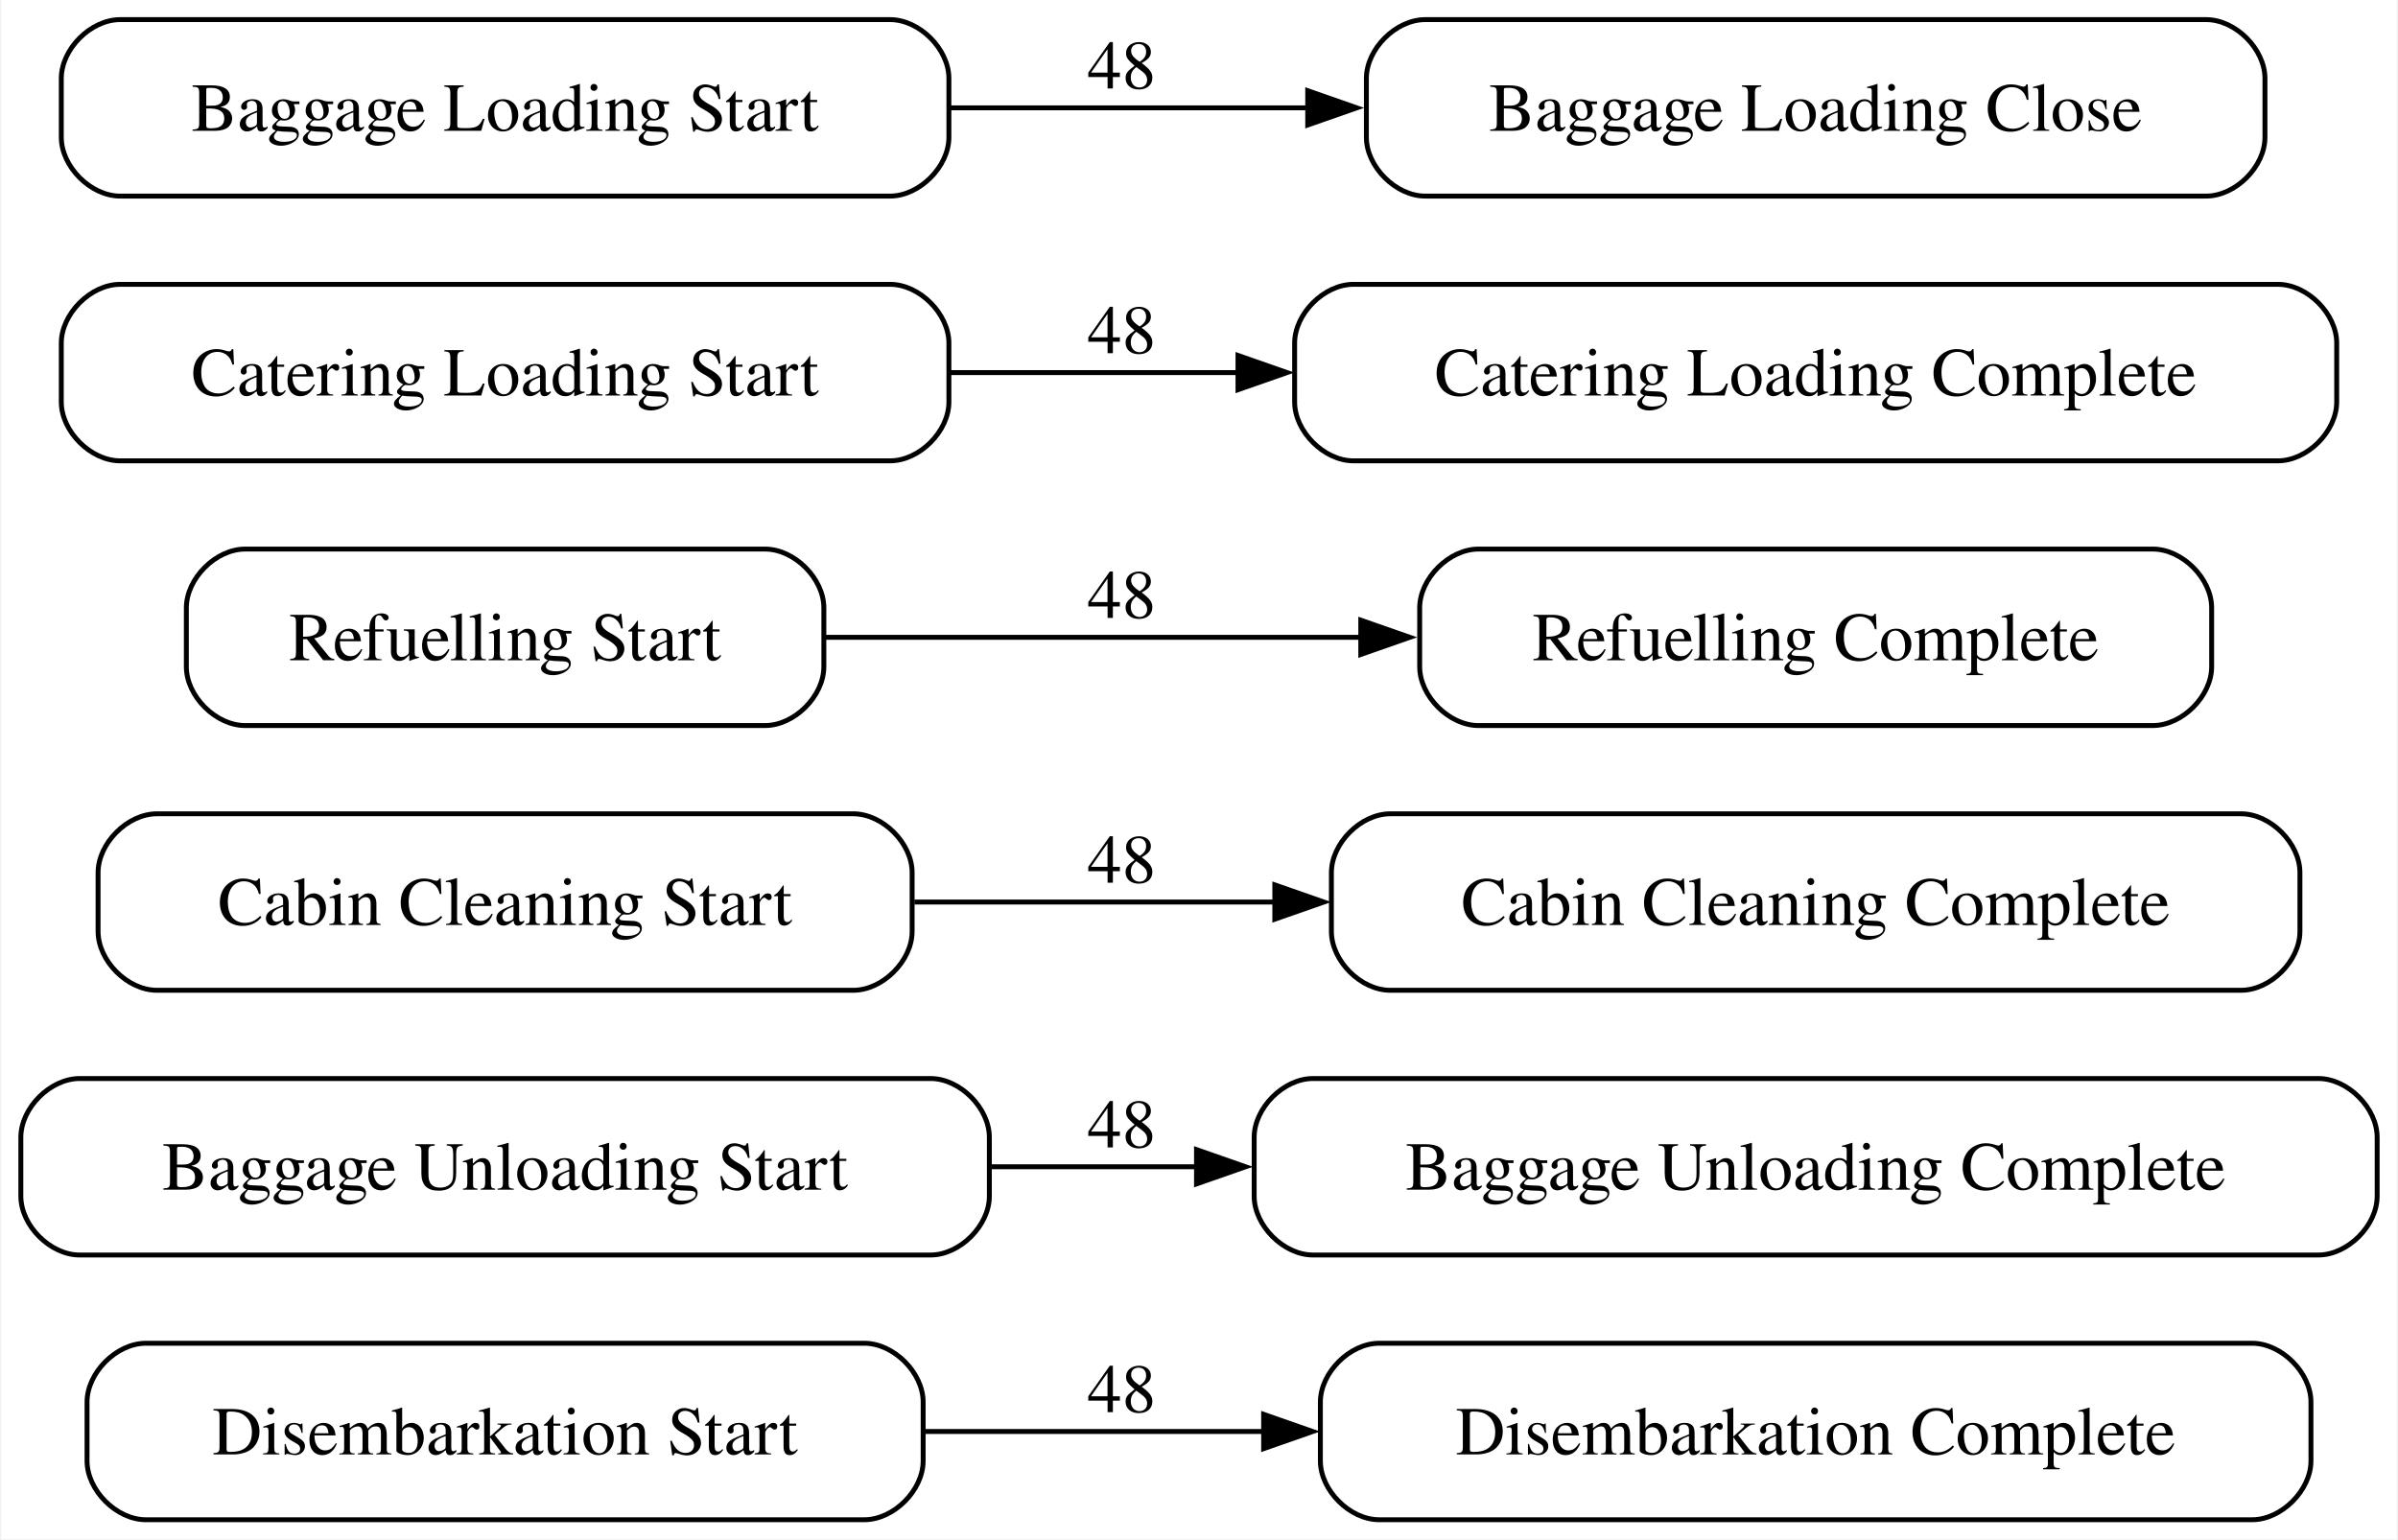
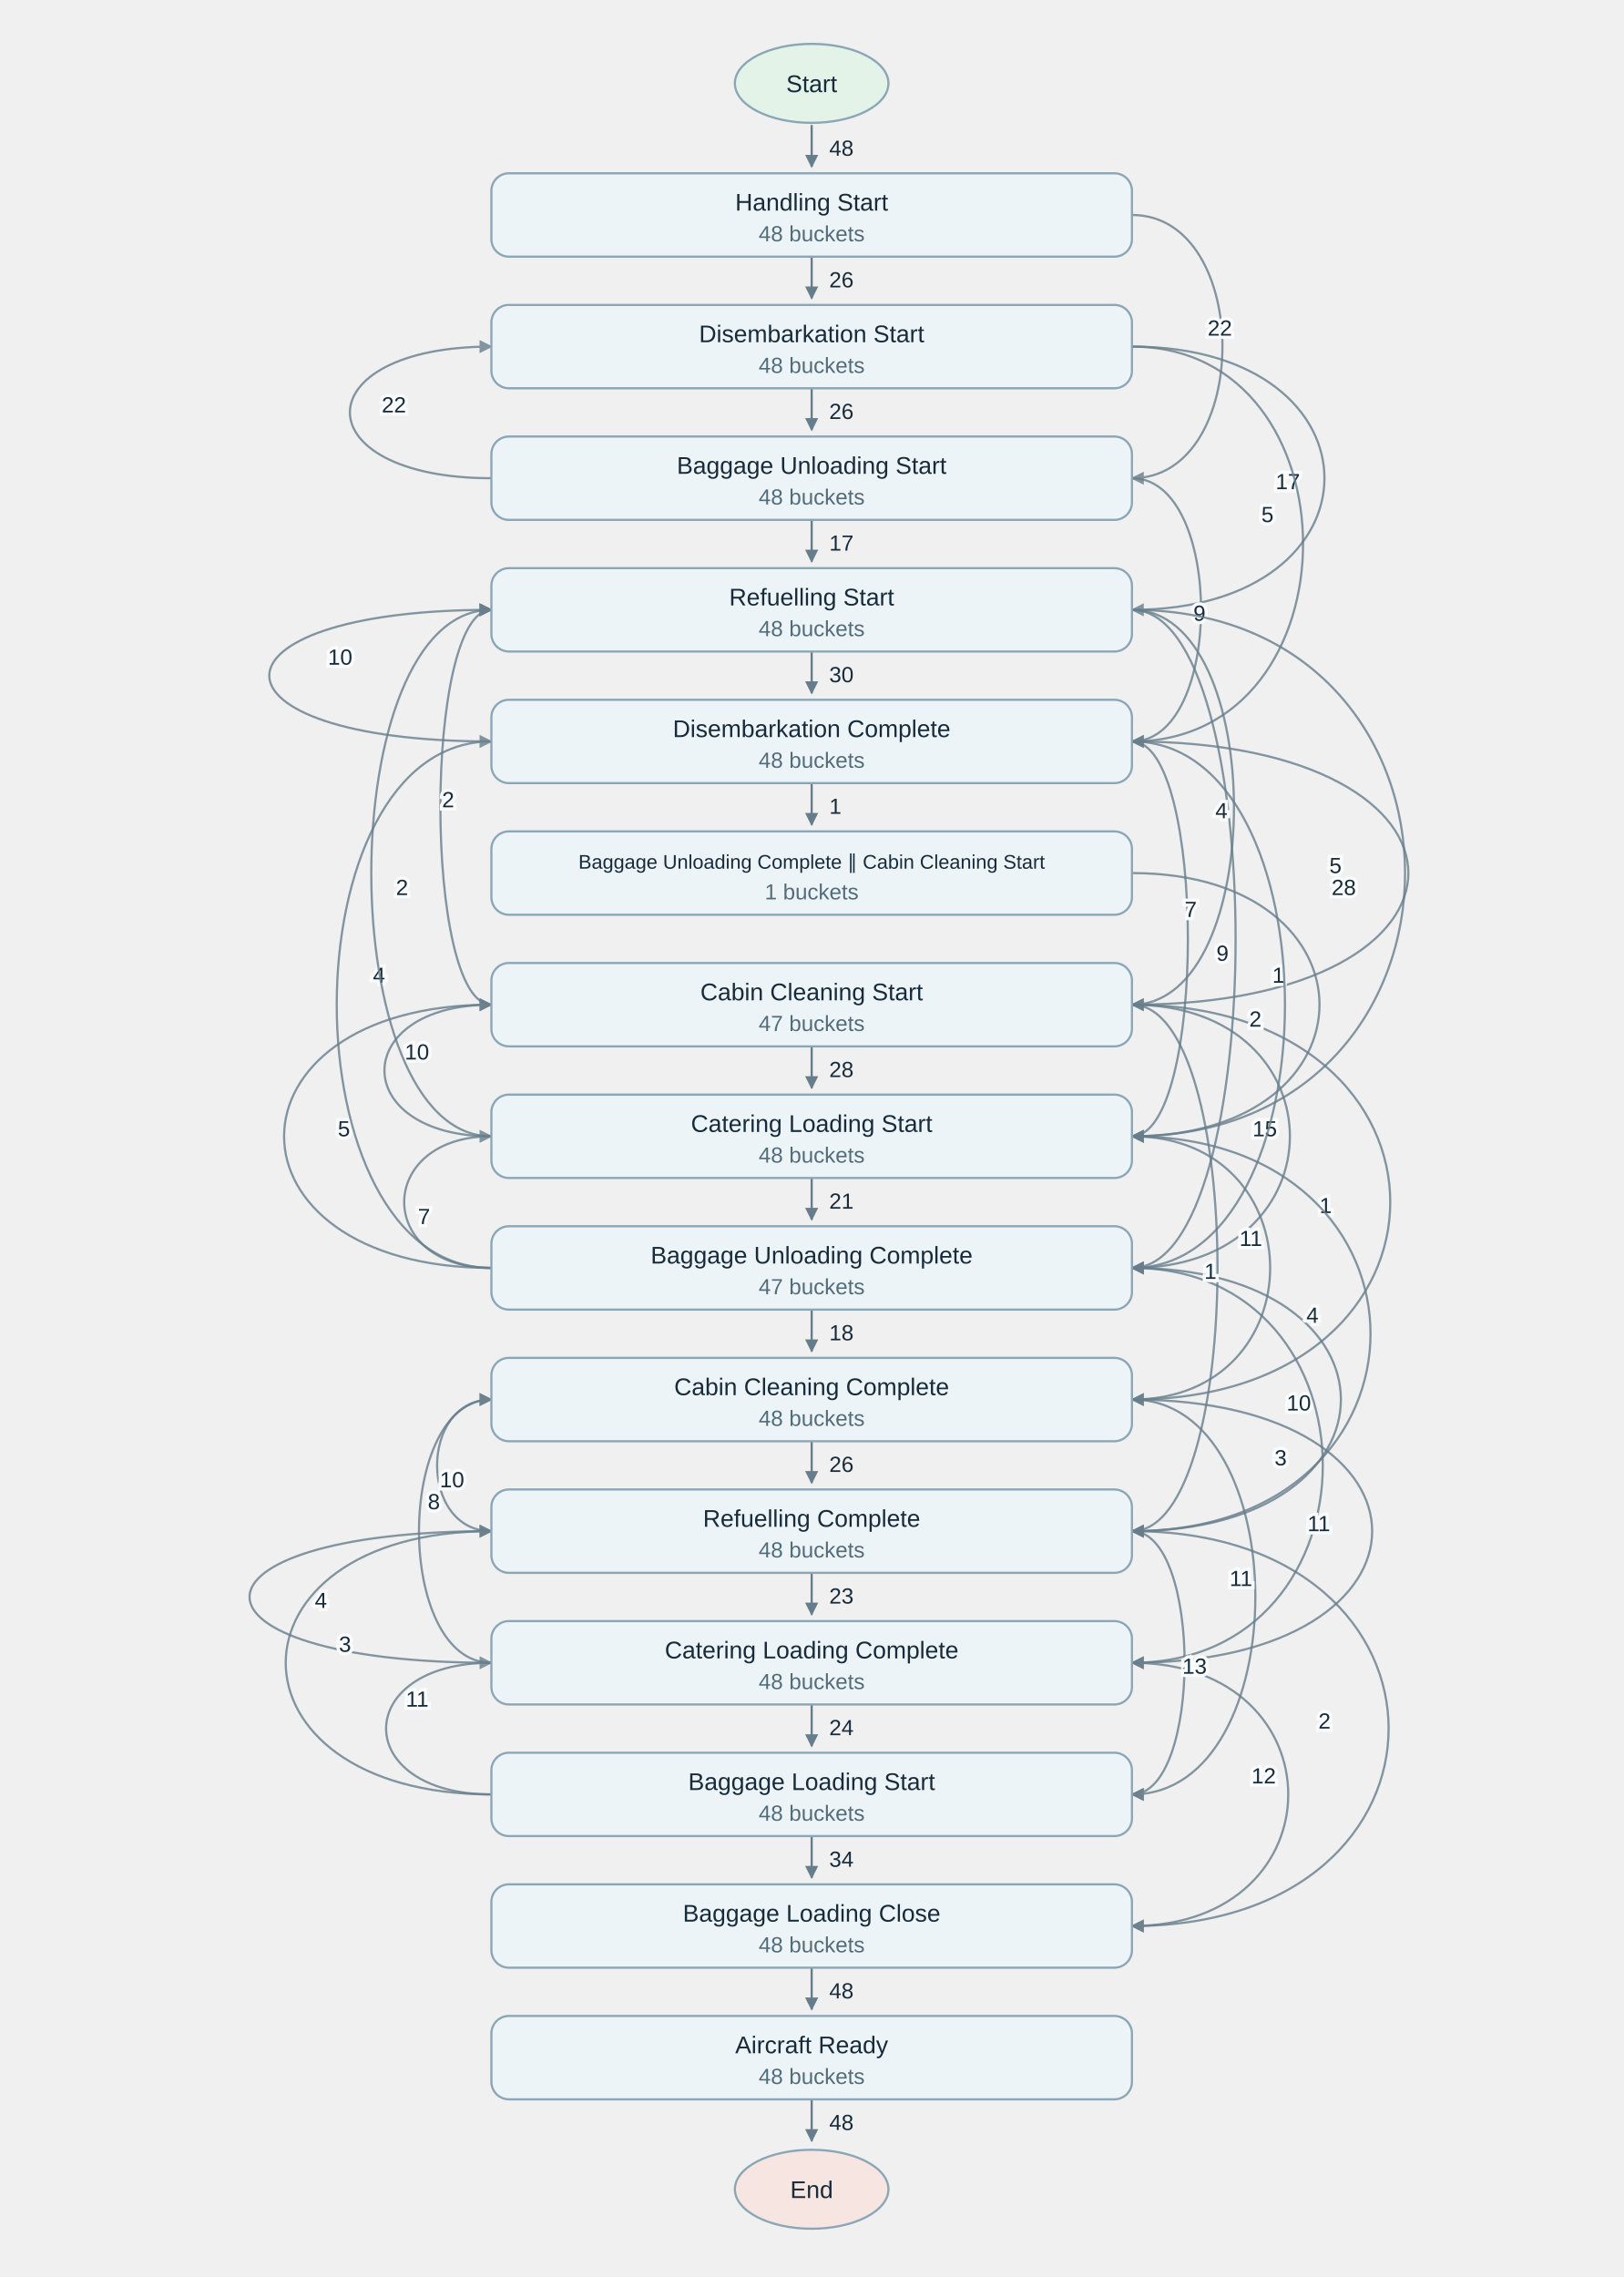
- <svg xmlns="http://www.w3.org/2000/svg" width="489pt" height="314pt" viewBox="0.00 0.00 488.50 314.00">
-   <g id="graph0" class="graph" transform="scale(1 1) rotate(0) translate(4 310)">
-     <polygon fill="white" stroke="none" points="-4,4 -4,-310 484.5,-310 484.5,4 -4,4" />
-     <g id="node1" class="node">
-       <path fill="none" stroke="black" d="M172,-36C172,-36 25.5,-36 25.5,-36 19.5,-36 13.5,-30 13.5,-24 13.5,-24 13.5,-12 13.5,-12 13.5,-6 19.5,0 25.5,0 25.5,0 172,0 172,0 178,0 184,-6 184,-12 184,-12 184,-24 184,-24 184,-30 178,-36 172,-36" />
-       <text text-anchor="middle" x="98.75" y="-13.32" font-family="Times,serif" font-size="14.00">Disembarkation Start</text>
-     </g>
-     <g id="node2" class="node">
-       <path fill="none" stroke="black" d="M455,-36C455,-36 277,-36 277,-36 271,-36 265,-30 265,-24 265,-24 265,-12 265,-12 265,-6 271,0 277,0 277,0 455,0 455,0 461,0 467,-6 467,-12 467,-12 467,-24 467,-24 467,-30 461,-36 455,-36" />
-       <text text-anchor="middle" x="366" y="-13.32" font-family="Times,serif" font-size="14.00">Disembarkation Complete</text>
-     </g>
-     <g id="edge1" class="edge">
-       <path fill="none" stroke="black" d="M184.41,-18C206.43,-18 230.48,-18 253.65,-18" />
-       <polygon fill="black" stroke="black" points="253.43,-21.5 263.43,-18 253.43,-14.5 253.43,-21.5" />
-       <text text-anchor="middle" x="224.5" y="-21.95" font-family="Times,serif" font-size="14.00">48</text>
-     </g>
-     <g id="node3" class="node">
-       <path fill="none" stroke="black" d="M185.5,-90C185.5,-90 12,-90 12,-90 6,-90 0,-84 0,-78 0,-78 0,-66 0,-66 0,-60 6,-54 12,-54 12,-54 185.5,-54 185.5,-54 191.5,-54 197.5,-60 197.5,-66 197.5,-66 197.5,-78 197.5,-78 197.5,-84 191.5,-90 185.5,-90" />
-       <text text-anchor="middle" x="98.75" y="-67.33" font-family="Times,serif" font-size="14.00">Baggage Unloading Start</text>
-     </g>
-     <g id="node4" class="node">
-       <path fill="none" stroke="black" d="M468.5,-90C468.5,-90 263.5,-90 263.5,-90 257.5,-90 251.5,-84 251.5,-78 251.5,-78 251.5,-66 251.5,-66 251.5,-60 257.5,-54 263.5,-54 263.5,-54 468.5,-54 468.5,-54 474.5,-54 480.5,-60 480.5,-66 480.5,-66 480.5,-78 480.5,-78 480.5,-84 474.5,-90 468.5,-90" />
-       <text text-anchor="middle" x="366" y="-67.33" font-family="Times,serif" font-size="14.00">Baggage Unloading Complete</text>
-     </g>
-     <g id="edge2" class="edge">
-       <path fill="none" stroke="black" d="M197.77,-72C211.51,-72 225.78,-72 239.94,-72" />
-       <polygon fill="black" stroke="black" points="239.74,-75.5 249.74,-72 239.74,-68.5 239.74,-75.5" />
-       <text text-anchor="middle" x="224.5" y="-75.95" font-family="Times,serif" font-size="14.00">48</text>
-     </g>
-     <g id="node5" class="node">
-       <path fill="none" stroke="black" d="M169.75,-144C169.75,-144 27.75,-144 27.75,-144 21.75,-144 15.75,-138 15.75,-132 15.75,-132 15.75,-120 15.75,-120 15.75,-114 21.75,-108 27.75,-108 27.75,-108 169.75,-108 169.75,-108 175.75,-108 181.75,-114 181.75,-120 181.75,-120 181.75,-132 181.75,-132 181.75,-138 175.75,-144 169.75,-144" />
-       <text text-anchor="middle" x="98.75" y="-121.33" font-family="Times,serif" font-size="14.00">Cabin Cleaning Start</text>
-     </g>
-     <g id="node6" class="node">
-       <path fill="none" stroke="black" d="M452.75,-144C452.75,-144 279.25,-144 279.25,-144 273.25,-144 267.25,-138 267.25,-132 267.25,-132 267.25,-120 267.25,-120 267.25,-114 273.25,-108 279.25,-108 279.25,-108 452.75,-108 452.75,-108 458.75,-108 464.75,-114 464.75,-120 464.75,-120 464.75,-132 464.75,-132 464.75,-138 458.75,-144 452.75,-144" />
-       <text text-anchor="middle" x="366" y="-121.33" font-family="Times,serif" font-size="14.00">Cabin Cleaning Complete</text>
-     </g>
-     <g id="edge3" class="edge">
-       <path fill="none" stroke="black" d="M182.22,-126C205.57,-126 231.34,-126 255.99,-126" />
-       <polygon fill="black" stroke="black" points="255.71,-129.5 265.71,-126 255.71,-122.5 255.71,-129.5" />
-       <text text-anchor="middle" x="224.5" y="-129.95" font-family="Times,serif" font-size="14.00">48</text>
-     </g>
-     <g id="node7" class="node">
-       <path fill="none" stroke="black" d="M151.75,-198C151.75,-198 45.75,-198 45.75,-198 39.75,-198 33.75,-192 33.75,-186 33.75,-186 33.75,-174 33.75,-174 33.75,-168 39.75,-162 45.75,-162 45.75,-162 151.75,-162 151.75,-162 157.75,-162 163.75,-168 163.75,-174 163.75,-174 163.75,-186 163.75,-186 163.75,-192 157.75,-198 151.75,-198" />
-       <text text-anchor="middle" x="98.75" y="-175.32" font-family="Times,serif" font-size="14.00">Refuelling Start</text>
-     </g>
-     <g id="node8" class="node">
-       <path fill="none" stroke="black" d="M434.75,-198C434.75,-198 297.25,-198 297.25,-198 291.25,-198 285.25,-192 285.25,-186 285.25,-186 285.25,-174 285.25,-174 285.25,-168 291.25,-162 297.25,-162 297.25,-162 434.75,-162 434.75,-162 440.75,-162 446.75,-168 446.75,-174 446.75,-174 446.75,-186 446.75,-186 446.75,-192 440.75,-198 434.75,-198" />
-       <text text-anchor="middle" x="366" y="-175.32" font-family="Times,serif" font-size="14.00">Refuelling Complete</text>
-     </g>
-     <g id="edge4" class="edge">
-       <path fill="none" stroke="black" d="M163.96,-180C196.89,-180 237.57,-180 273.7,-180" />
-       <polygon fill="black" stroke="black" points="273.24,-183.5 283.24,-180 273.24,-176.5 273.24,-183.5" />
-       <text text-anchor="middle" x="224.5" y="-183.95" font-family="Times,serif" font-size="14.00">48</text>
-     </g>
-     <g id="node9" class="node">
-       <path fill="none" stroke="black" d="M177.25,-252C177.25,-252 20.25,-252 20.25,-252 14.25,-252 8.25,-246 8.25,-240 8.25,-240 8.25,-228 8.25,-228 8.25,-222 14.25,-216 20.25,-216 20.25,-216 177.25,-216 177.25,-216 183.25,-216 189.25,-222 189.25,-228 189.25,-228 189.25,-240 189.25,-240 189.25,-246 183.25,-252 177.25,-252" />
-       <text text-anchor="middle" x="98.75" y="-229.32" font-family="Times,serif" font-size="14.00">Catering Loading Start</text>
-     </g>
-     <g id="node10" class="node">
-       <path fill="none" stroke="black" d="M460.25,-252C460.25,-252 271.75,-252 271.75,-252 265.75,-252 259.75,-246 259.75,-240 259.75,-240 259.75,-228 259.75,-228 259.75,-222 265.75,-216 271.75,-216 271.75,-216 460.25,-216 460.25,-216 466.25,-216 472.25,-222 472.25,-228 472.25,-228 472.25,-240 472.25,-240 472.25,-246 466.25,-252 460.25,-252" />
-       <text text-anchor="middle" x="366" y="-229.32" font-family="Times,serif" font-size="14.00">Catering Loading Complete</text>
-     </g>
-     <g id="edge5" class="edge">
-       <path fill="none" stroke="black" d="M189.55,-234C208.4,-234 228.54,-234 248.2,-234" />
-       <polygon fill="black" stroke="black" points="248.2,-237.5 258.2,-234 248.2,-230.5 248.2,-237.5" />
-       <text text-anchor="middle" x="224.5" y="-237.95" font-family="Times,serif" font-size="14.00">48</text>
-     </g>
-     <g id="node11" class="node">
-       <path fill="none" stroke="black" d="M177.25,-306C177.25,-306 20.25,-306 20.25,-306 14.25,-306 8.25,-300 8.25,-294 8.25,-294 8.25,-282 8.25,-282 8.25,-276 14.25,-270 20.25,-270 20.25,-270 177.25,-270 177.25,-270 183.25,-270 189.25,-276 189.25,-282 189.25,-282 189.25,-294 189.25,-294 189.25,-300 183.25,-306 177.25,-306" />
-       <text text-anchor="middle" x="98.75" y="-283.32" font-family="Times,serif" font-size="14.00">Baggage Loading Start</text>
-     </g>
-     <g id="node12" class="node">
-       <path fill="none" stroke="black" d="M445.62,-306C445.62,-306 286.38,-306 286.38,-306 280.38,-306 274.38,-300 274.38,-294 274.38,-294 274.38,-282 274.38,-282 274.38,-276 280.38,-270 286.38,-270 286.38,-270 445.62,-270 445.62,-270 451.62,-270 457.62,-276 457.62,-282 457.62,-282 457.62,-294 457.62,-294 457.62,-300 451.62,-306 445.62,-306" />
-       <text text-anchor="middle" x="366" y="-283.32" font-family="Times,serif" font-size="14.00">Baggage Loading Close</text>
-     </g>
-     <g id="edge6" class="edge">
-       <path fill="none" stroke="black" d="M189.55,-288C213.04,-288 238.53,-288 262.61,-288" />
-       <polygon fill="black" stroke="black" points="262.42,-291.5 272.42,-288 262.42,-284.5 262.42,-291.5" />
-       <text text-anchor="middle" x="224.5" y="-291.95" font-family="Times,serif" font-size="14.00">48</text>
-     </g>
-   </g>
+ <svg xmlns="http://www.w3.org/2000/svg" viewBox="0 0 740 1038" font-family="Arial,sans-serif" fill="#172b3b">
+   <defs>
+     <marker id="arr" viewBox="0 0 10 10" refX="9" refY="5" markerWidth="6" markerHeight="6" orient="auto">
+       <path d="M0 0 L10 5 L0 10z" fill="#667d8b" />
+     </marker>
+   </defs>
+   <path d="M370,57 V76" marker-end="url(#arr)" stroke="#667d8b" fill="none" />
+   <text x="378" y="71" font-size="10">48</text>
+   <path d="M516,98 C571,98 571,218 516,218" marker-end="url(#arr)" fill="none" stroke="#667d8b" opacity=".8" />
+   <text x="550.5" y="153" font-size="10" paint-order="stroke" stroke="#f9fbfc" stroke-width="3">22</text>
+   <path d="M224,218 C138,218 138,158 224,158" marker-end="url(#arr)" fill="none" stroke="#667d8b" opacity=".8" />
+   <text x="174" y="188" font-size="10" paint-order="stroke" stroke="#f9fbfc" stroke-width="3">22</text>
+   <path d="M516,158 C633,158 633,278 516,278" marker-end="url(#arr)" fill="none" stroke="#667d8b" opacity=".8" />
+   <text x="581.5" y="223" font-size="10" paint-order="stroke" stroke="#f9fbfc" stroke-width="3">17</text>
+   <path d="M370,297 V316" marker-end="url(#arr)" stroke="#667d8b" fill="none" />
+   <text x="378" y="311" font-size="10">30</text>
+   <path d="M516,338 C550,338 550,518 516,518" marker-end="url(#arr)" fill="none" stroke="#667d8b" opacity=".8" />
+   <text x="540" y="418" font-size="10" paint-order="stroke" stroke="#f9fbfc" stroke-width="3">7</text>
+   <path d="M224,518 C159,518 159,458 224,458" marker-end="url(#arr)" fill="none" stroke="#667d8b" opacity=".8" />
+   <text x="184.5" y="483" font-size="10" paint-order="stroke" stroke="#f9fbfc" stroke-width="3">10</text>
+   <path d="M516,458 C612,458 612,578 516,578" marker-end="url(#arr)" fill="none" stroke="#667d8b" opacity=".8" />
+   <text x="571" y="518" font-size="10" paint-order="stroke" stroke="#f9fbfc" stroke-width="3">15</text>
+   <path d="M516,578 C643,578 643,698 516,698" marker-end="url(#arr)" fill="none" stroke="#667d8b" opacity=".8" />
+   <text x="586.5" y="643" font-size="10" paint-order="stroke" stroke="#f9fbfc" stroke-width="3">10</text>
+   <path d="M370,717 V736" marker-end="url(#arr)" stroke="#667d8b" fill="none" />
+   <text x="378" y="731" font-size="10">23</text>
+   <path d="M224,758 C180,758 180,638 224,638" marker-end="url(#arr)" fill="none" stroke="#667d8b" opacity=".8" />
+   <text x="195" y="688" font-size="10" paint-order="stroke" stroke="#f9fbfc" stroke-width="3">8</text>
+   <path d="M516,638 C591,638 591,818 516,818" marker-end="url(#arr)" fill="none" stroke="#667d8b" opacity=".8" />
+   <text x="560.5" y="723" font-size="10" paint-order="stroke" stroke="#f9fbfc" stroke-width="3">11</text>
+   <path d="M370,837 V856" marker-end="url(#arr)" stroke="#667d8b" fill="none" />
+   <text x="378" y="851" font-size="10">34</text>
+   <path d="M370,897 V916" marker-end="url(#arr)" stroke="#667d8b" fill="none" />
+   <text x="378" y="911" font-size="10">48</text>
+   <path d="M516,338 C684,338 684,458 516,458" marker-end="url(#arr)" fill="none" stroke="#667d8b" opacity=".8" />
+   <text x="607" y="408" font-size="10" paint-order="stroke" stroke="#f9fbfc" stroke-width="3">28</text>
+   <path d="M370,477 V496" marker-end="url(#arr)" stroke="#667d8b" fill="none" />
+   <text x="378" y="491" font-size="10">28</text>
+   <path d="M370,537 V556" marker-end="url(#arr)" stroke="#667d8b" fill="none" />
+   <text x="378" y="551" font-size="10">21</text>
+   <path d="M516,578 C632,578 632,758 516,758" marker-end="url(#arr)" fill="none" stroke="#667d8b" opacity=".8" />
+   <text x="581" y="668" font-size="10" paint-order="stroke" stroke="#f9fbfc" stroke-width="3">3</text>
+   <path d="M224,758 C77,758 77,698 224,698" marker-end="url(#arr)" fill="none" stroke="#667d8b" opacity=".8" />
+   <text x="143.5" y="733" font-size="10" paint-order="stroke" stroke="#f9fbfc" stroke-width="3">4</text>
+   <path d="M224,698 C191,698 191,638 224,638" marker-end="url(#arr)" fill="none" stroke="#667d8b" opacity=".8" />
+   <text x="200.5" y="678" font-size="10" paint-order="stroke" stroke="#f9fbfc" stroke-width="3">10</text>
+   <path d="M224,818 C160,818 160,758 224,758" marker-end="url(#arr)" fill="none" stroke="#667d8b" opacity=".8" />
+   <text x="185" y="778" font-size="10" paint-order="stroke" stroke="#f9fbfc" stroke-width="3">11</text>
+   <path d="M516,758 C611,758 611,878 516,878" marker-end="url(#arr)" fill="none" stroke="#667d8b" opacity=".8" />
+   <text x="570.5" y="813" font-size="10" paint-order="stroke" stroke="#f9fbfc" stroke-width="3">12</text>
+   <path d="M224,578 C98,578 98,458 224,458" marker-end="url(#arr)" fill="none" stroke="#667d8b" opacity=".8" />
+   <text x="154" y="518" font-size="10" paint-order="stroke" stroke="#f9fbfc" stroke-width="3">5</text>
+   <path d="M516,458 C673,458 673,638 516,638" marker-end="url(#arr)" fill="none" stroke="#667d8b" opacity=".8" />
+   <text x="601.5" y="553" font-size="10" paint-order="stroke" stroke="#f9fbfc" stroke-width="3">1</text>
+   <path d="M370,657 V676" marker-end="url(#arr)" stroke="#667d8b" fill="none" />
+   <text x="378" y="671" font-size="10">26</text>
+   <path d="M370,777 V796" marker-end="url(#arr)" stroke="#667d8b" fill="none" />
+   <text x="378" y="791" font-size="10">24</text>
+   <path d="M370,117 V136" marker-end="url(#arr)" stroke="#667d8b" fill="none" />
+   <text x="378" y="131" font-size="10">26</text>
+   <path d="M370,177 V196" marker-end="url(#arr)" stroke="#667d8b" fill="none" />
+   <text x="378" y="191" font-size="10">26</text>
+   <path d="M370,237 V256" marker-end="url(#arr)" stroke="#667d8b" fill="none" />
+   <text x="378" y="251" font-size="10">17</text>
+   <path d="M224,578 C171,578 171,518 224,518" marker-end="url(#arr)" fill="none" stroke="#667d8b" opacity=".8" />
+   <text x="190.5" y="558" font-size="10" paint-order="stroke" stroke="#f9fbfc" stroke-width="3">7</text>
+   <path d="M516,518 C600,518 600,638 516,638" marker-end="url(#arr)" fill="none" stroke="#667d8b" opacity=".8" />
+   <text x="565" y="568" font-size="10" paint-order="stroke" stroke="#f9fbfc" stroke-width="3">11</text>
+   <path d="M370,597 V616" marker-end="url(#arr)" stroke="#667d8b" fill="none" />
+   <text x="378" y="611" font-size="10">18</text>
+   <path d="M516,638 C662,638 662,758 516,758" marker-end="url(#arr)" fill="none" stroke="#667d8b" opacity=".8" />
+   <text x="596" y="698" font-size="10" paint-order="stroke" stroke="#f9fbfc" stroke-width="3">11</text>
+   <path d="M516,698 C548,698 548,818 516,818" marker-end="url(#arr)" fill="none" stroke="#667d8b" opacity=".8" />
+   <text x="539" y="763" font-size="10" paint-order="stroke" stroke="#f9fbfc" stroke-width="3">13</text>
+   <path d="M516,278 C579,278 579,578 516,578" marker-end="url(#arr)" fill="none" stroke="#667d8b" opacity=".8" />
+   <text x="554.5" y="438" font-size="10" paint-order="stroke" stroke="#f9fbfc" stroke-width="3">9</text>
+   <path d="M224,578 C130,578 130,338 224,338" marker-end="url(#arr)" fill="none" stroke="#667d8b" opacity=".8" />
+   <text x="170" y="448" font-size="10" paint-order="stroke" stroke="#f9fbfc" stroke-width="3">4</text>
+   <path d="M224,818 C99,818 99,698 224,698" marker-end="url(#arr)" fill="none" stroke="#667d8b" opacity=".8" />
+   <text x="154.5" y="753" font-size="10" paint-order="stroke" stroke="#f9fbfc" stroke-width="3">3</text>
+   <path d="M516,698 C672,698 672,878 516,878" marker-end="url(#arr)" fill="none" stroke="#667d8b" opacity=".8" />
+   <text x="601" y="788" font-size="10" paint-order="stroke" stroke="#f9fbfc" stroke-width="3">2</text>
+   <path d="M516,218 C558,218 558,338 516,338" marker-end="url(#arr)" fill="none" stroke="#667d8b" opacity=".8" />
+   <text x="544" y="283" font-size="10" paint-order="stroke" stroke="#f9fbfc" stroke-width="3">9</text>
+   <path d="M224,518 C151,518 151,278 224,278" marker-end="url(#arr)" fill="none" stroke="#667d8b" opacity=".8" />
+   <text x="180.5" y="408" font-size="10" paint-order="stroke" stroke="#f9fbfc" stroke-width="3">2</text>
+   <path d="M516,158 C620,158 620,338 516,338" marker-end="url(#arr)" fill="none" stroke="#667d8b" opacity=".8" />
+   <text x="575" y="238" font-size="10" paint-order="stroke" stroke="#f9fbfc" stroke-width="3">5</text>
+   <path d="M224,338 C89,338 89,278 224,278" marker-end="url(#arr)" fill="none" stroke="#667d8b" opacity=".8" />
+   <text x="149.5" y="303" font-size="10" paint-order="stroke" stroke="#f9fbfc" stroke-width="3">10</text>
+   <path d="M516,278 C682,278 682,518 516,518" marker-end="url(#arr)" fill="none" stroke="#667d8b" opacity=".8" />
+   <text x="606" y="398" font-size="10" paint-order="stroke" stroke="#f9fbfc" stroke-width="3">5</text>
+   <path d="M516,458 C568,458 568,698 516,698" marker-end="url(#arr)" fill="none" stroke="#667d8b" opacity=".8" />
+   <text x="549" y="583" font-size="10" paint-order="stroke" stroke="#f9fbfc" stroke-width="3">1</text>
+   <path d="M370,357 V376" marker-end="url(#arr)" stroke="#667d8b" fill="none" />
+   <text x="378" y="371" font-size="10">1</text>
+   <path d="M516,398 C630,398 630,518 516,518" marker-end="url(#arr)" fill="none" stroke="#667d8b" opacity=".8" />
+   <text x="580" y="448" font-size="10" paint-order="stroke" stroke="#f9fbfc" stroke-width="3">1</text>
+   <path d="M516,518 C661,518 661,698 516,698" marker-end="url(#arr)" fill="none" stroke="#667d8b" opacity=".8" />
+   <text x="595.5" y="603" font-size="10" paint-order="stroke" stroke="#f9fbfc" stroke-width="3">4</text>
+   <path d="M224,458 C193,458 193,278 224,278" marker-end="url(#arr)" fill="none" stroke="#667d8b" opacity=".8" />
+   <text x="201.5" y="368" font-size="10" paint-order="stroke" stroke="#f9fbfc" stroke-width="3">2</text>
+   <path d="M516,278 C578,278 578,458 516,458" marker-end="url(#arr)" fill="none" stroke="#667d8b" opacity=".8" />
+   <text x="554" y="373" font-size="10" paint-order="stroke" stroke="#f9fbfc" stroke-width="3">4</text>
+   <path d="M516,338 C609,338 609,578 516,578" marker-end="url(#arr)" fill="none" stroke="#667d8b" opacity=".8" />
+   <text x="569.5" y="468" font-size="10" paint-order="stroke" stroke="#f9fbfc" stroke-width="3">2</text>
+   <path d="M370,957 V976" marker-end="url(#arr)" stroke="#667d8b" fill="none" />
+   <text x="378" y="971" font-size="10">48</text>
+   <ellipse cx="370" cy="38" rx="35" ry="18" fill="#e3f3e8" stroke="#8ba6b6" />
+   <text x="370" y="42" text-anchor="middle" font-size="11">Start</text>
+   <rect x="224" y="79" width="292" height="38" rx="8" fill="#edf4f7" stroke="#8ba6b6" />
+   <text x="370" y="96" text-anchor="middle" font-size="11">Handling Start</text>
+   <text x="370" y="110" text-anchor="middle" font-size="10" fill="#526c7a">48 buckets</text>
+   <rect x="224" y="139" width="292" height="38" rx="8" fill="#edf4f7" stroke="#8ba6b6" />
+   <text x="370" y="156" text-anchor="middle" font-size="11">Disembarkation Start</text>
+   <text x="370" y="170" text-anchor="middle" font-size="10" fill="#526c7a">48 buckets</text>
+   <rect x="224" y="199" width="292" height="38" rx="8" fill="#edf4f7" stroke="#8ba6b6" />
+   <text x="370" y="216" text-anchor="middle" font-size="11">Baggage Unloading Start</text>
+   <text x="370" y="230" text-anchor="middle" font-size="10" fill="#526c7a">48 buckets</text>
+   <rect x="224" y="259" width="292" height="38" rx="8" fill="#edf4f7" stroke="#8ba6b6" />
+   <text x="370" y="276" text-anchor="middle" font-size="11">Refuelling Start</text>
+   <text x="370" y="290" text-anchor="middle" font-size="10" fill="#526c7a">48 buckets</text>
+   <rect x="224" y="319" width="292" height="38" rx="8" fill="#edf4f7" stroke="#8ba6b6" />
+   <text x="370" y="336" text-anchor="middle" font-size="11">Disembarkation Complete</text>
+   <text x="370" y="350" text-anchor="middle" font-size="10" fill="#526c7a">48 buckets</text>
+   <rect x="224" y="379" width="292" height="38" rx="8" fill="#edf4f7" stroke="#8ba6b6" />
+   <text x="370" y="396" text-anchor="middle" font-size="9">Baggage Unloading Complete ∥ Cabin Cleaning Start</text>
+   <text x="370" y="410" text-anchor="middle" font-size="10" fill="#526c7a">1 buckets</text>
+   <rect x="224" y="439" width="292" height="38" rx="8" fill="#edf4f7" stroke="#8ba6b6" />
+   <text x="370" y="456" text-anchor="middle" font-size="11">Cabin Cleaning Start</text>
+   <text x="370" y="470" text-anchor="middle" font-size="10" fill="#526c7a">47 buckets</text>
+   <rect x="224" y="499" width="292" height="38" rx="8" fill="#edf4f7" stroke="#8ba6b6" />
+   <text x="370" y="516" text-anchor="middle" font-size="11">Catering Loading Start</text>
+   <text x="370" y="530" text-anchor="middle" font-size="10" fill="#526c7a">48 buckets</text>
+   <rect x="224" y="559" width="292" height="38" rx="8" fill="#edf4f7" stroke="#8ba6b6" />
+   <text x="370" y="576" text-anchor="middle" font-size="11">Baggage Unloading Complete</text>
+   <text x="370" y="590" text-anchor="middle" font-size="10" fill="#526c7a">47 buckets</text>
+   <rect x="224" y="619" width="292" height="38" rx="8" fill="#edf4f7" stroke="#8ba6b6" />
+   <text x="370" y="636" text-anchor="middle" font-size="11">Cabin Cleaning Complete</text>
+   <text x="370" y="650" text-anchor="middle" font-size="10" fill="#526c7a">48 buckets</text>
+   <rect x="224" y="679" width="292" height="38" rx="8" fill="#edf4f7" stroke="#8ba6b6" />
+   <text x="370" y="696" text-anchor="middle" font-size="11">Refuelling Complete</text>
+   <text x="370" y="710" text-anchor="middle" font-size="10" fill="#526c7a">48 buckets</text>
+   <rect x="224" y="739" width="292" height="38" rx="8" fill="#edf4f7" stroke="#8ba6b6" />
+   <text x="370" y="756" text-anchor="middle" font-size="11">Catering Loading Complete</text>
+   <text x="370" y="770" text-anchor="middle" font-size="10" fill="#526c7a">48 buckets</text>
+   <rect x="224" y="799" width="292" height="38" rx="8" fill="#edf4f7" stroke="#8ba6b6" />
+   <text x="370" y="816" text-anchor="middle" font-size="11">Baggage Loading Start</text>
+   <text x="370" y="830" text-anchor="middle" font-size="10" fill="#526c7a">48 buckets</text>
+   <rect x="224" y="859" width="292" height="38" rx="8" fill="#edf4f7" stroke="#8ba6b6" />
+   <text x="370" y="876" text-anchor="middle" font-size="11">Baggage Loading Close</text>
+   <text x="370" y="890" text-anchor="middle" font-size="10" fill="#526c7a">48 buckets</text>
+   <rect x="224" y="919" width="292" height="38" rx="8" fill="#edf4f7" stroke="#8ba6b6" />
+   <text x="370" y="936" text-anchor="middle" font-size="11">Aircraft Ready</text>
+   <text x="370" y="950" text-anchor="middle" font-size="10" fill="#526c7a">48 buckets</text>
+   <ellipse cx="370" cy="998" rx="35" ry="18" fill="#f7e5e1" stroke="#8ba6b6" />
+   <text x="370" y="1002" text-anchor="middle" font-size="11">End</text>
</svg>
